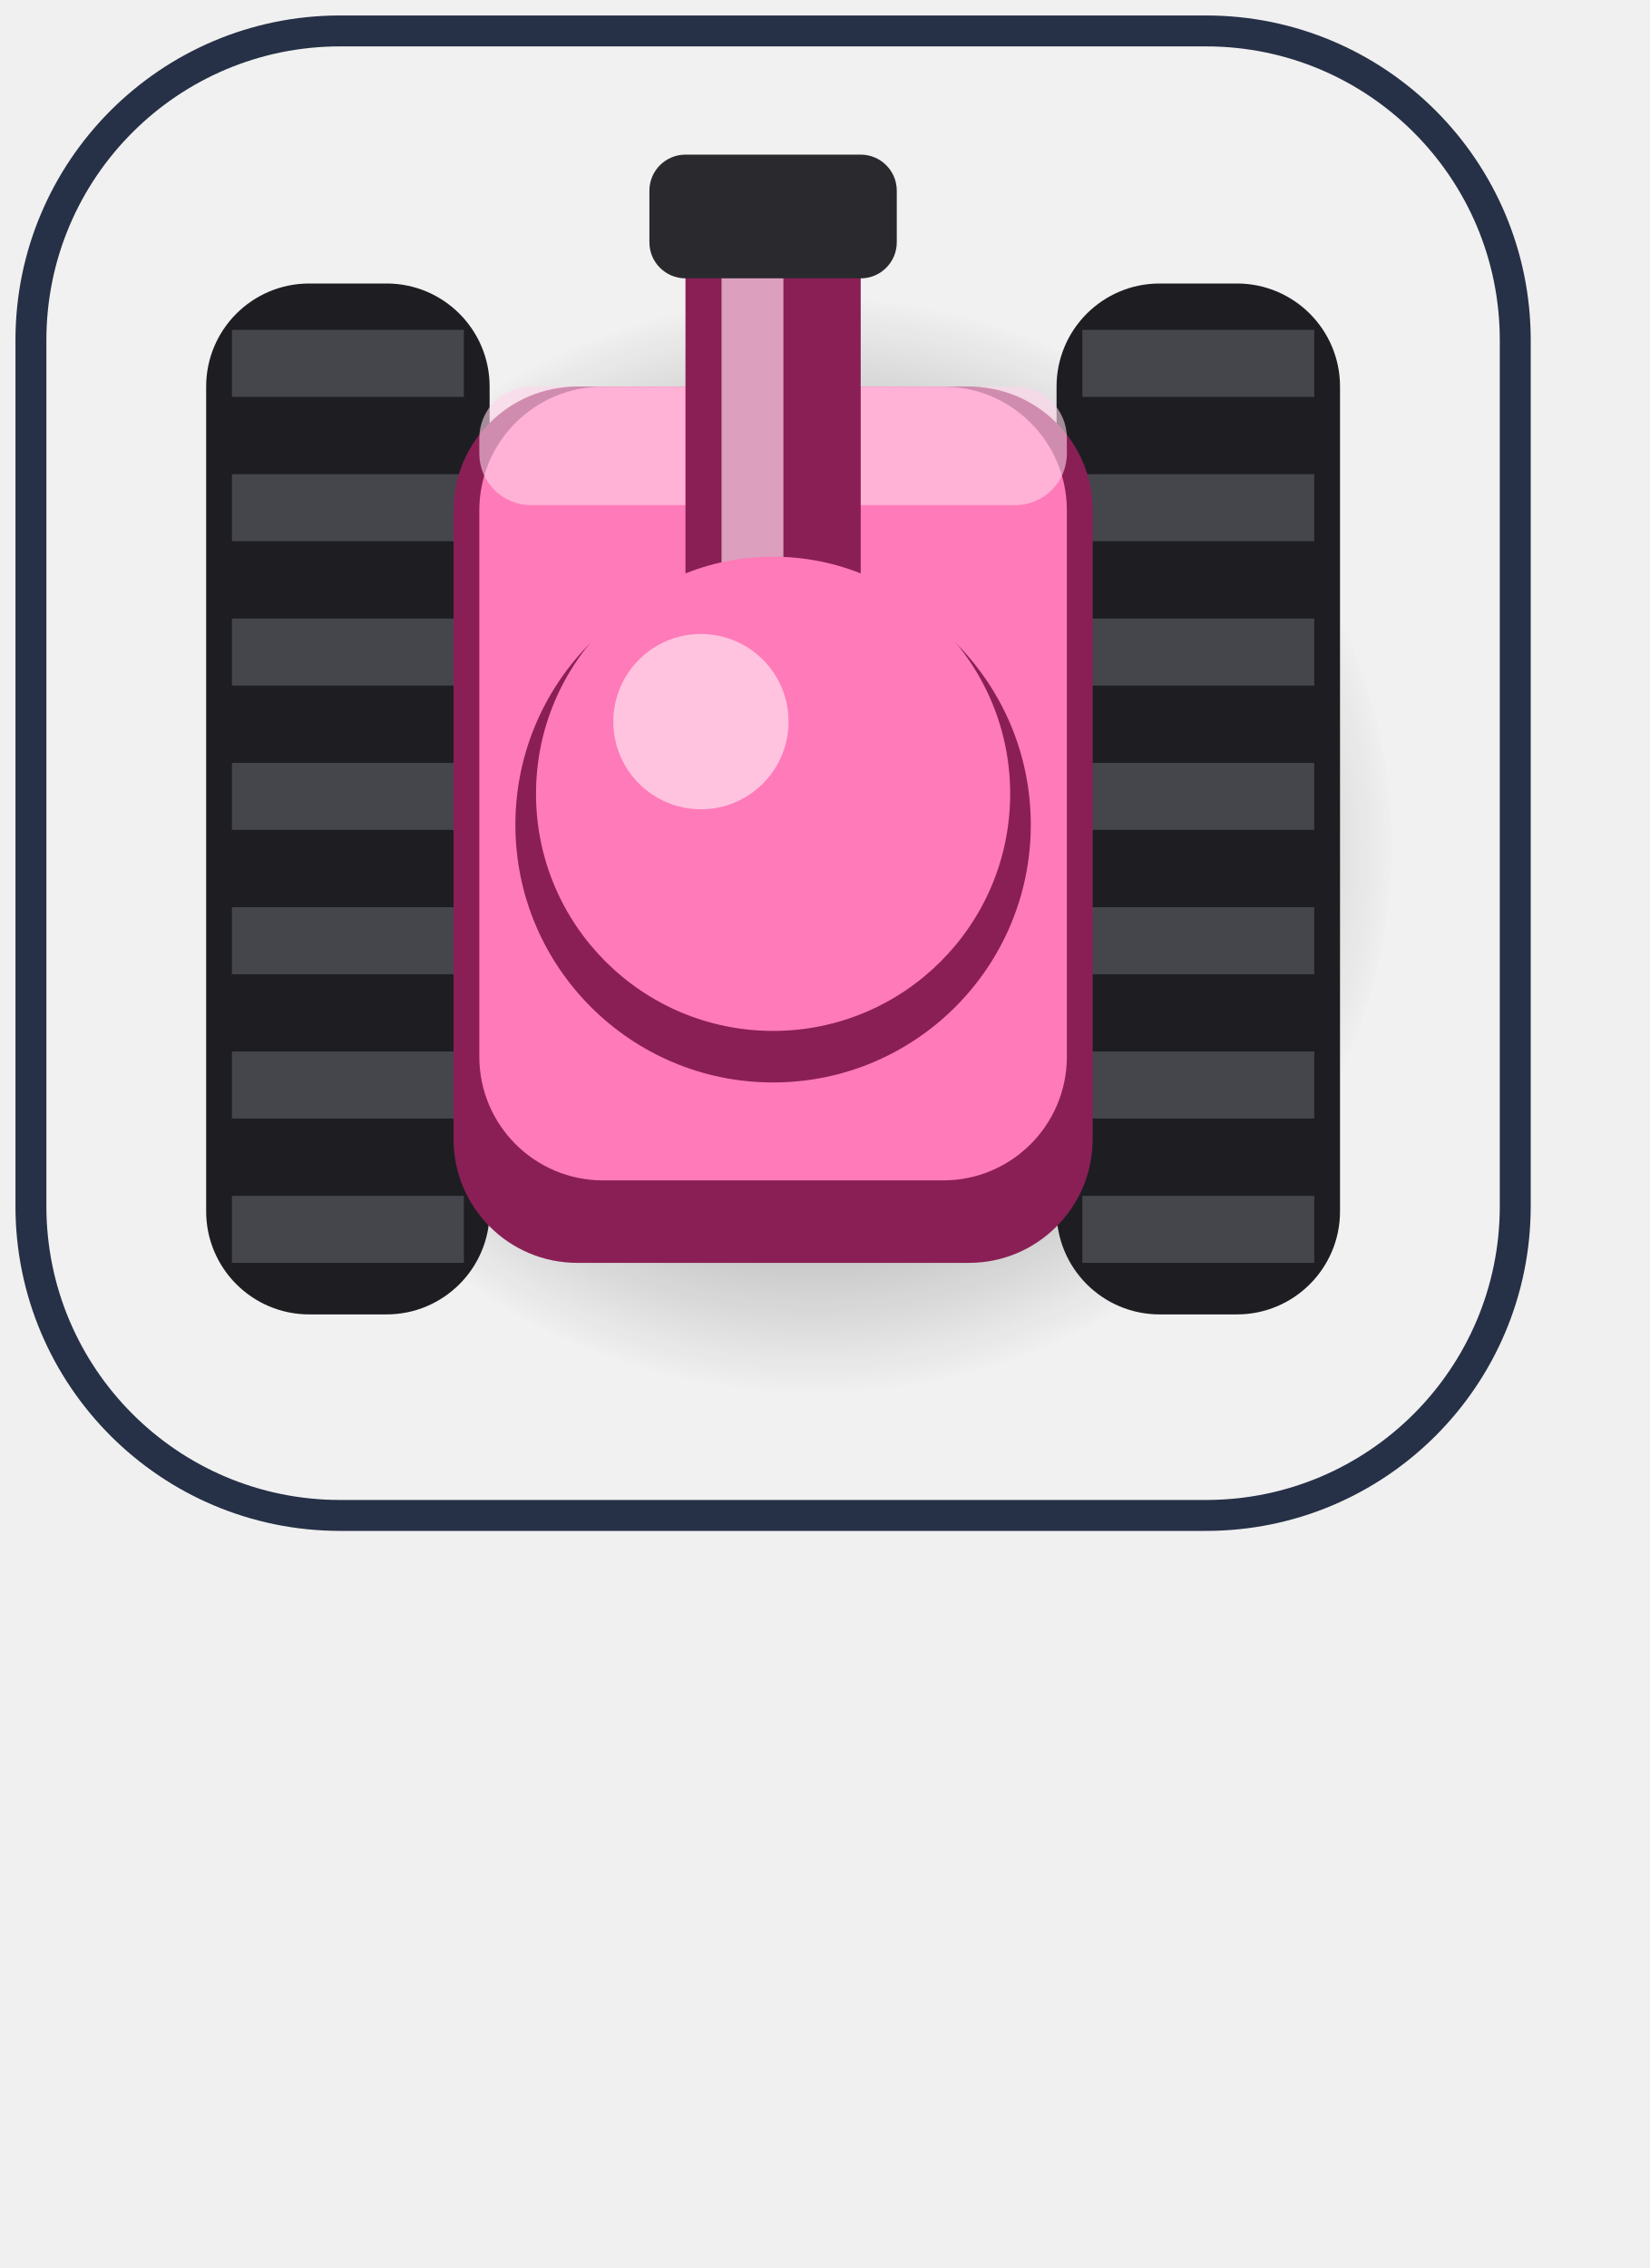
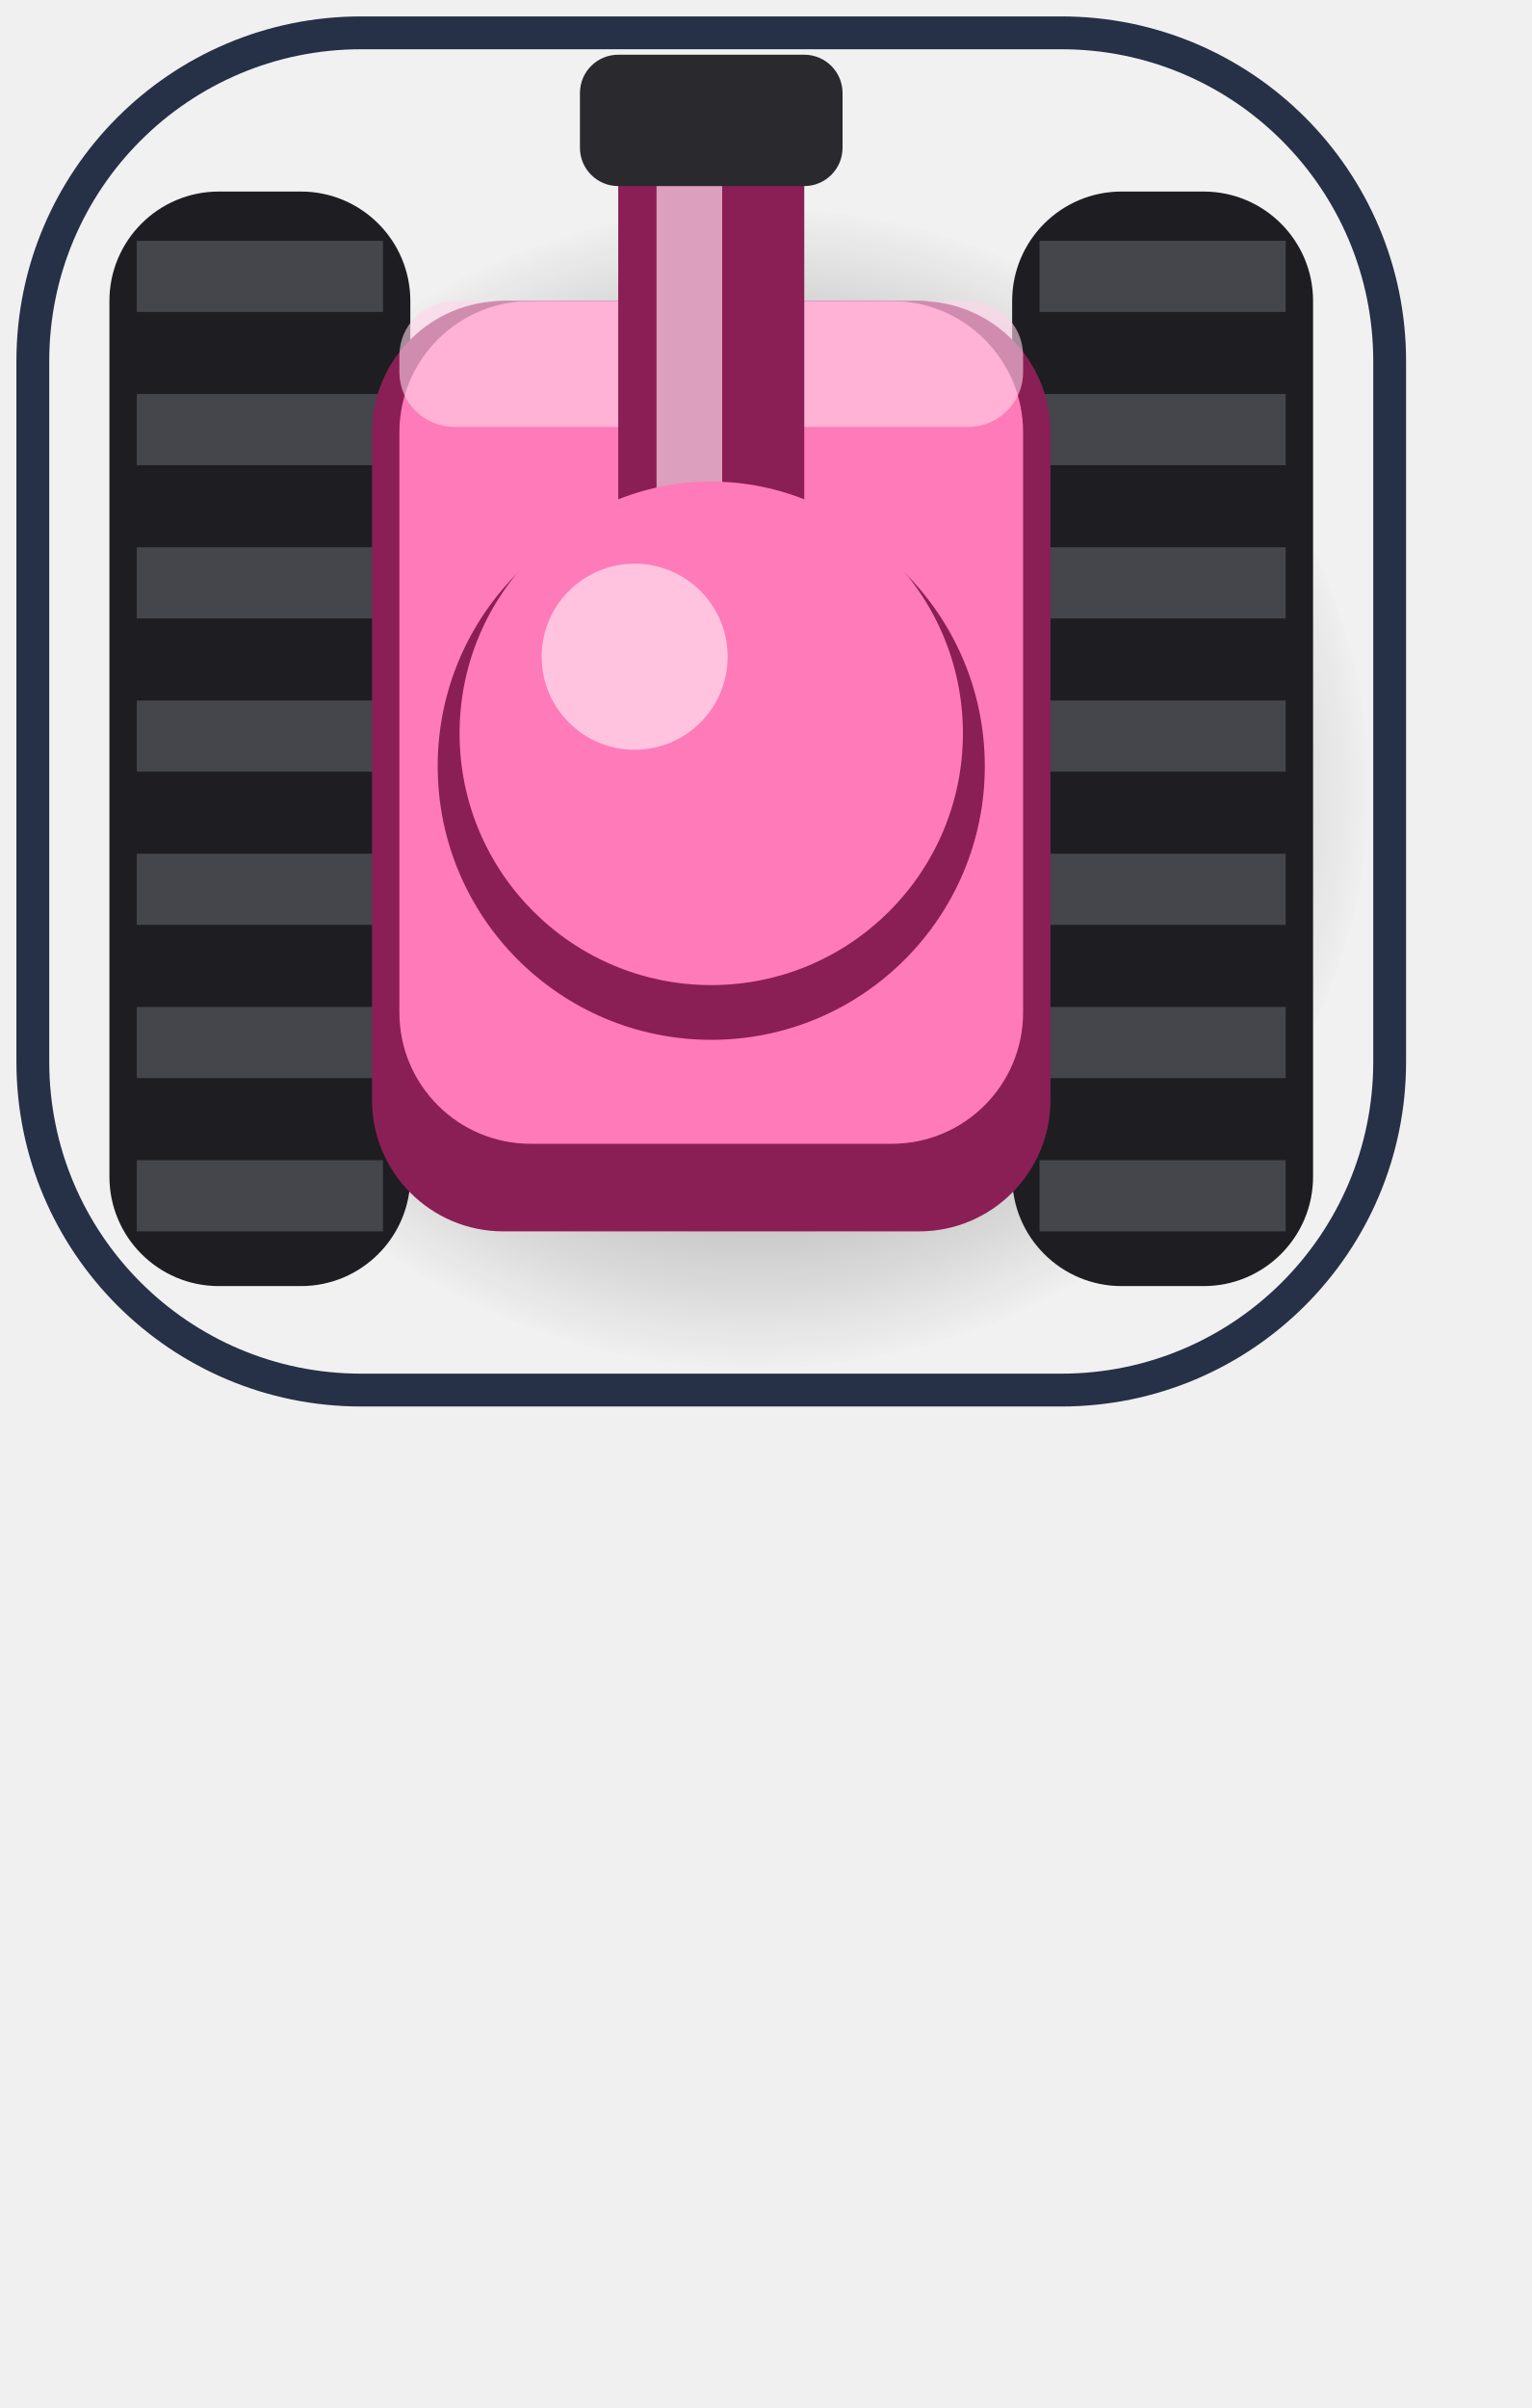
- <svg xmlns="http://www.w3.org/2000/svg" width="128" height="176" viewBox="0 0 32 44">
+ <svg xmlns="http://www.w3.org/2000/svg" width="112" height="176" viewBox="0 0 28 44">
  <defs>
    <radialGradient id="sh" cx="0.5" cy="0.5" r="0.5">
      <stop offset="0" stop-color="#000" stop-opacity="0.45" />
      <stop offset="0.7" stop-color="#000" stop-opacity="0.2" />
      <stop offset="1" stop-color="#000" stop-opacity="0" />
    </radialGradient>
    <linearGradient id="gold" x1="0" y1="0" x2="0" y2="1">
      <stop offset="0" stop-color="#ffe27a" />
      <stop offset="1" stop-color="#f29a00" />
    </linearGradient>
  </defs>
-   <rect x="0.6" y="0.6" width="28.8" height="28.8" rx="6" fill="#ffffff" fill-opacity="0.04" stroke="#263046" stroke-width="0.6" />
-   <g transform="translate(3 3)">
+   <rect x="0.6" y="0.6" width="24.8" height="24.8" rx="6" fill="#ffffff" fill-opacity="0.04" stroke="#263046" stroke-width="0.6" />
+   <g transform="translate(1 1)">
    <ellipse cx="12.8" cy="13.4" rx="11.2" ry="10.6" fill="url(#sh)" />
    <rect x="1" y="2.5" width="5.5" height="20" rx="2" fill="#1e1e22" />
    <rect x="1.5" y="3.4" width="4.5" height="1.3" fill="#44464c" />
    <rect x="1.5" y="6.2" width="4.5" height="1.3" fill="#44464c" />
    <rect x="1.5" y="9.0" width="4.5" height="1.3" fill="#44464c" />
    <rect x="1.5" y="11.8" width="4.5" height="1.3" fill="#44464c" />
    <rect x="1.5" y="14.6" width="4.5" height="1.3" fill="#44464c" />
    <rect x="1.5" y="17.4" width="4.5" height="1.3" fill="#44464c" />
    <rect x="1.5" y="20.2" width="4.5" height="1.3" fill="#44464c" />
    <rect x="17.5" y="2.5" width="5.5" height="20" rx="2" fill="#1e1e22" />
    <rect x="18.0" y="3.4" width="4.5" height="1.3" fill="#44464c" />
    <rect x="18.0" y="6.2" width="4.5" height="1.3" fill="#44464c" />
    <rect x="18.0" y="9.0" width="4.5" height="1.3" fill="#44464c" />
    <rect x="18.0" y="11.8" width="4.5" height="1.3" fill="#44464c" />
    <rect x="18.0" y="14.6" width="4.5" height="1.3" fill="#44464c" />
    <rect x="18.0" y="17.4" width="4.5" height="1.3" fill="#44464c" />
    <rect x="18.0" y="20.2" width="4.5" height="1.3" fill="#44464c" />
    <rect x="5.8" y="4.5" width="12.4" height="17" rx="2.4" fill="#8a1f55" />
    <rect x="6.3" y="4.5" width="11.4" height="15.4" rx="2.4" fill="#ff7ab8" />
    <rect x="6.3" y="4.5" width="11.4" height="2.3" rx="1" fill="#ffd6ea" fill-opacity="0.6" />
    <rect x="10.3" y="0.8" width="3.4" height="11" rx="1" fill="#8a1f55" />
    <rect x="11" y="0.8" width="1.2" height="10" fill="#ffd6ea" fill-opacity="0.7" />
    <rect x="9.6" y="0" width="4.8" height="2.4" rx="0.7" fill="#2a2a2e" />
    <circle cx="12" cy="13" r="5" fill="#8a1f55" />
    <circle cx="12" cy="12.4" r="4.6" fill="#ff7ab8" />
    <circle cx="10.6" cy="11" r="1.7" fill="#ffd6ea" fill-opacity="0.8" />
  </g>
</svg>
